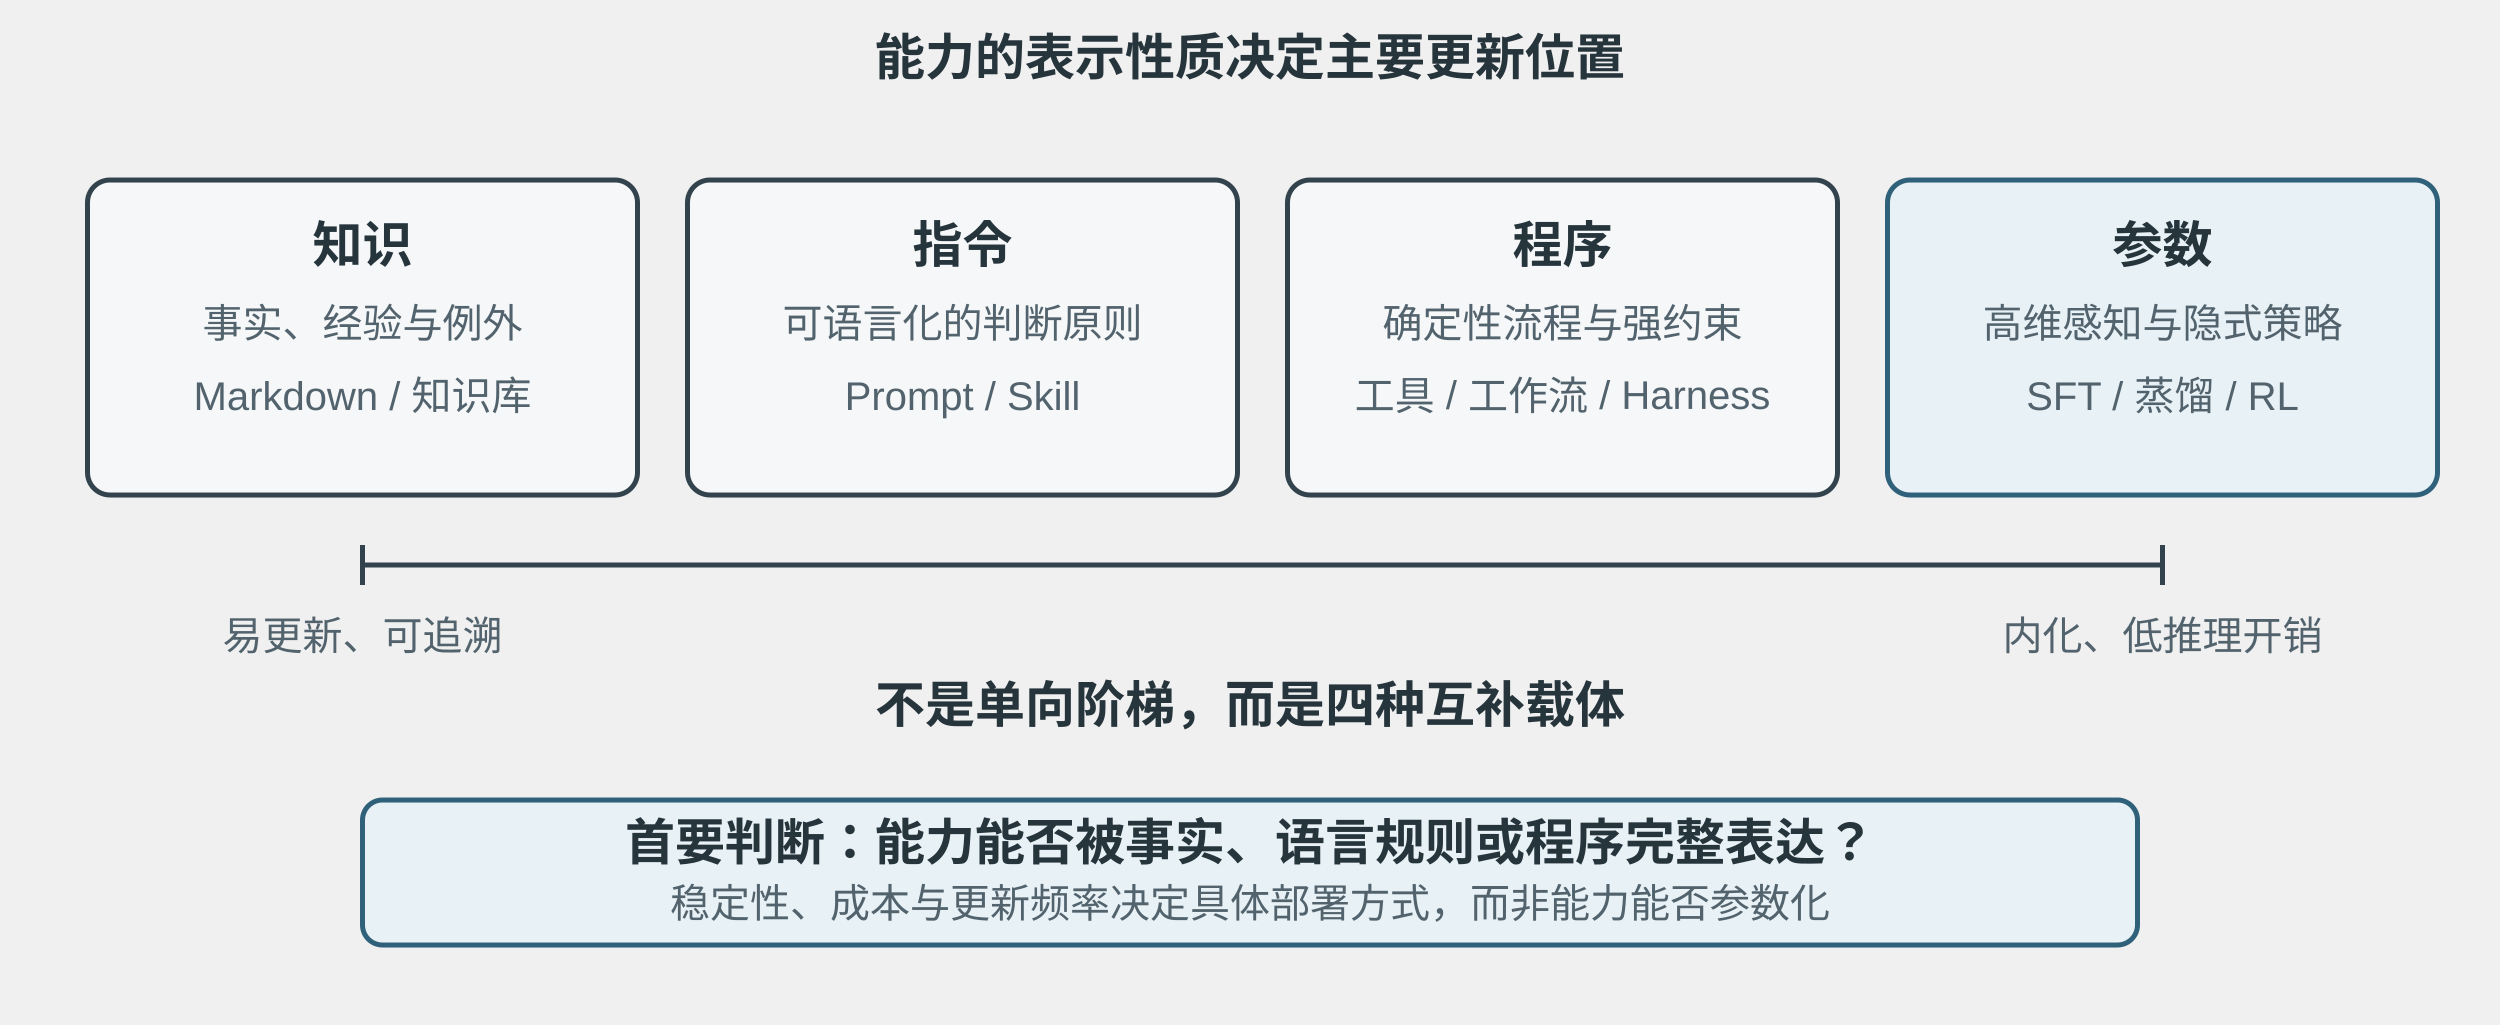
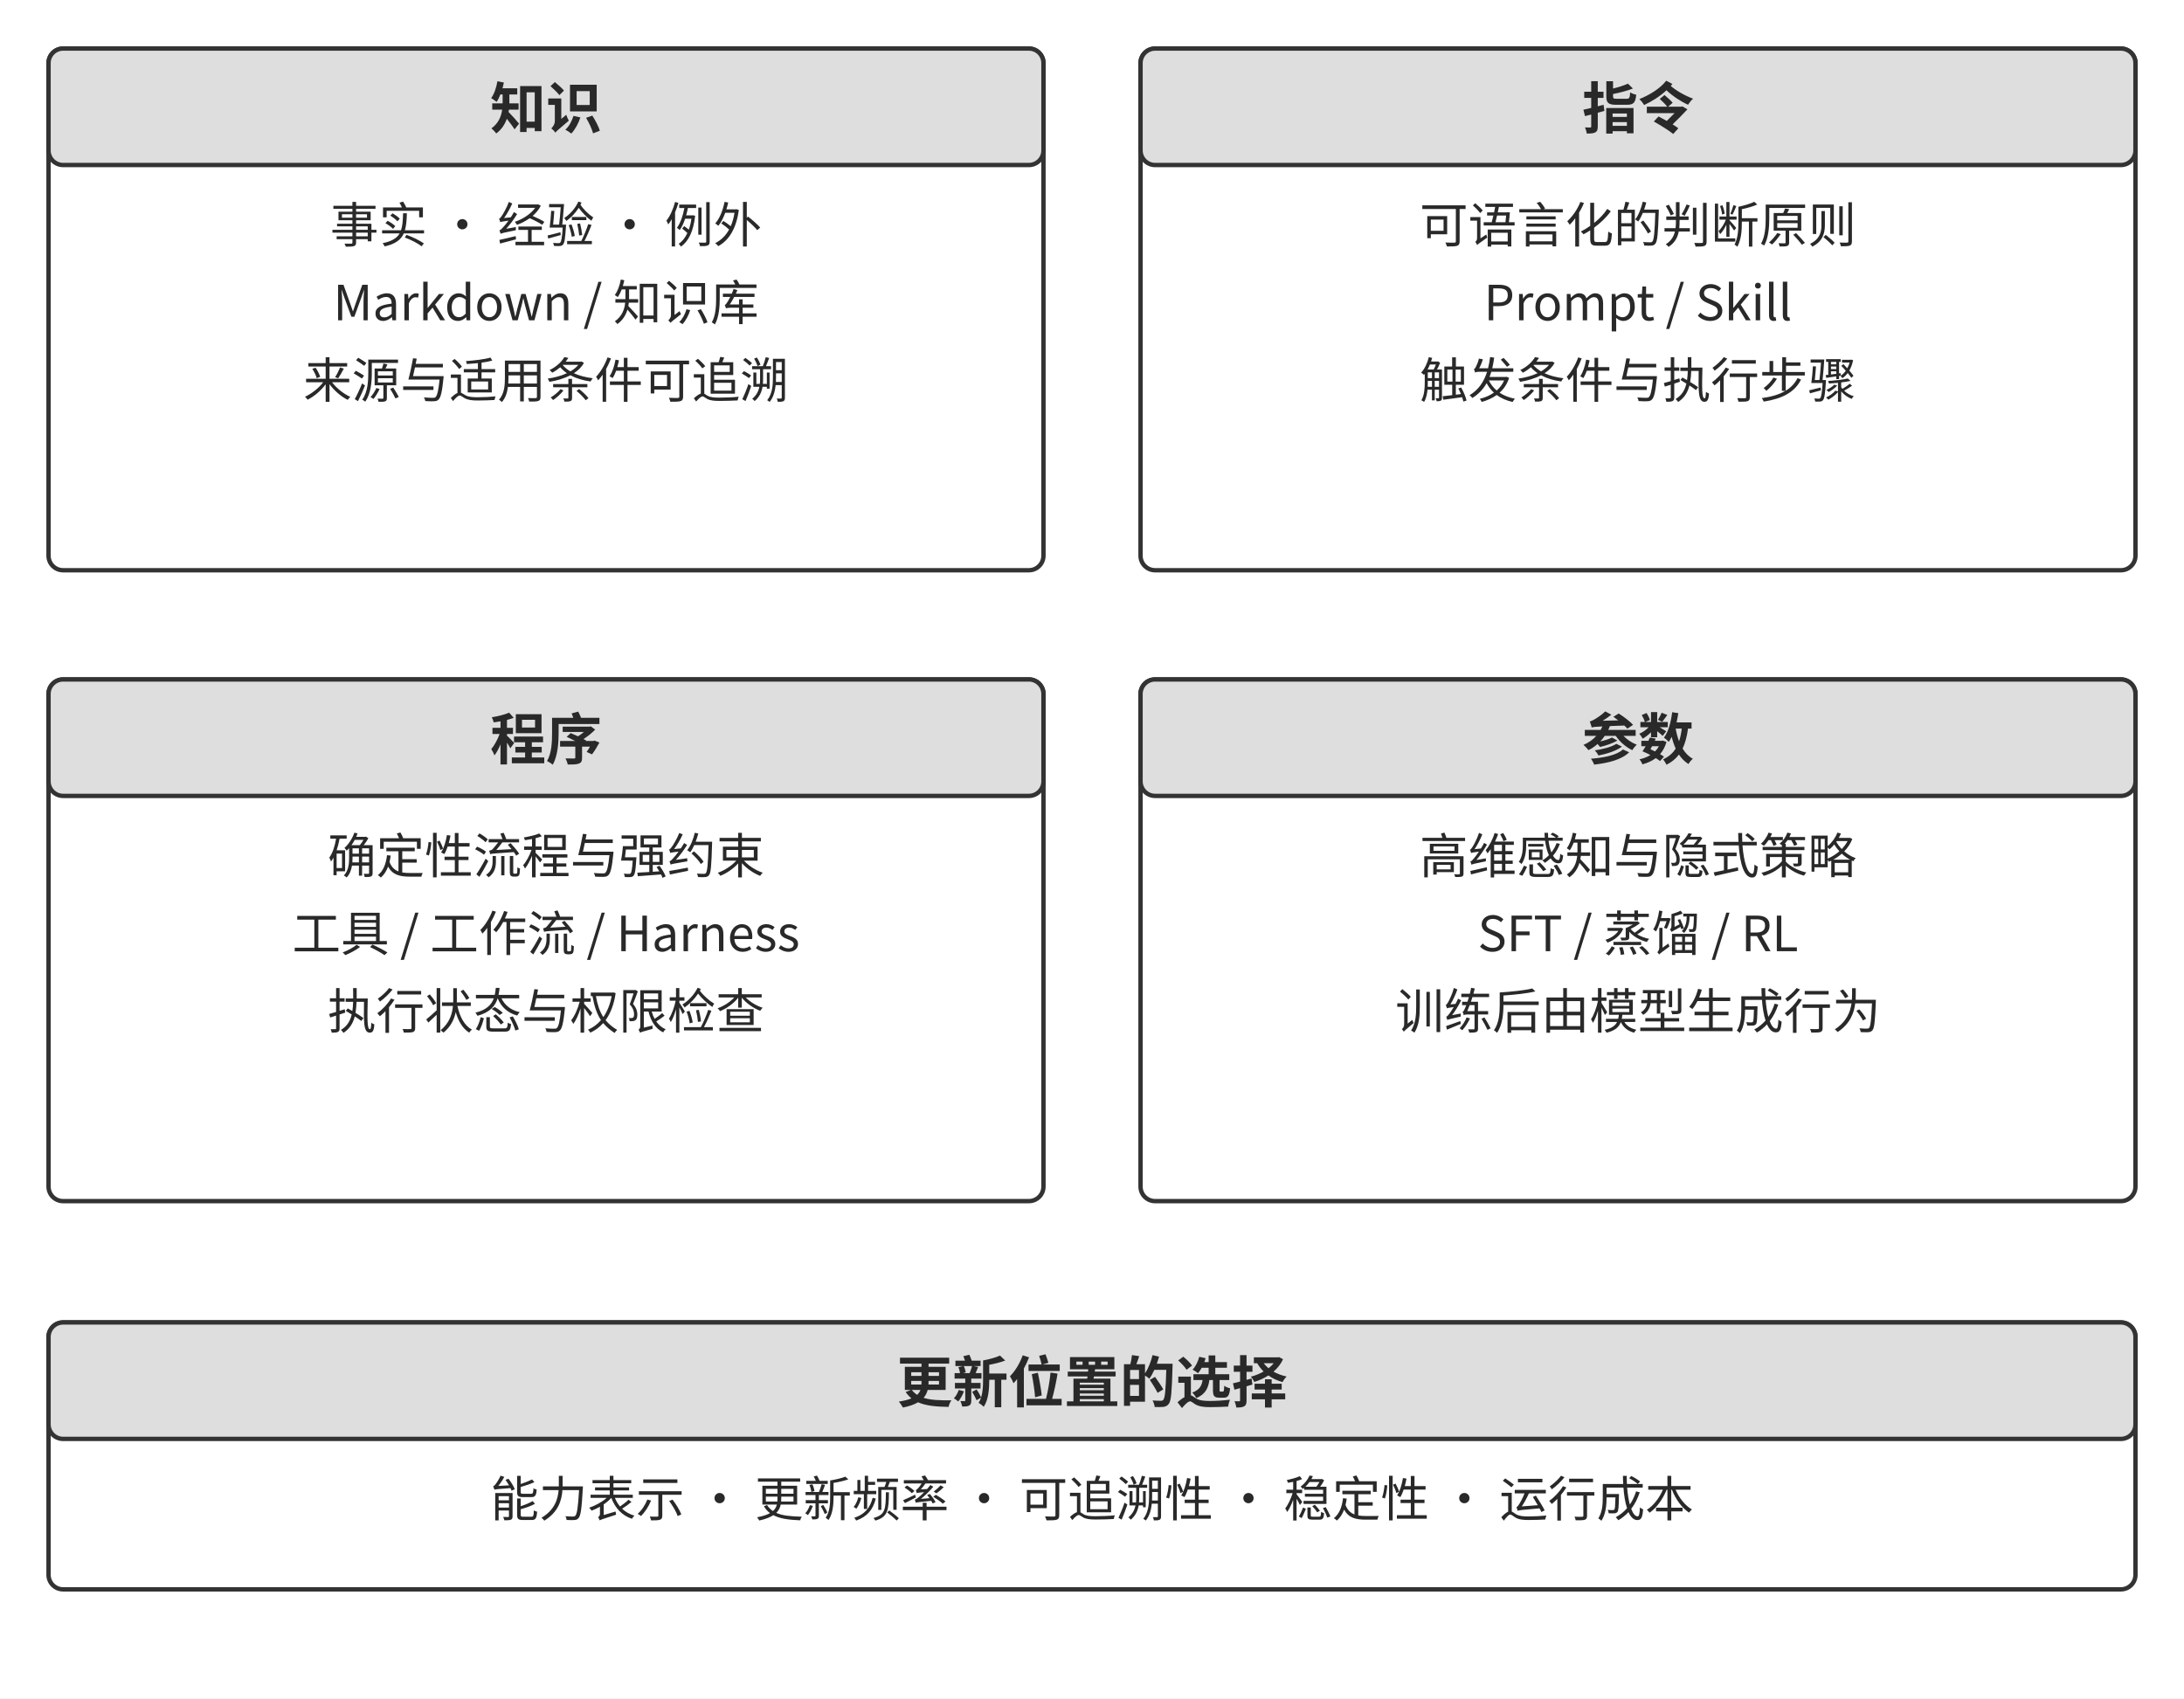
- <svg xmlns="http://www.w3.org/2000/svg" viewBox="0 0 1000 410" width="1000" height="410" style="background:#ffffff">
+ <svg xmlns="http://www.w3.org/2000/svg" width="150mm" height="116.67mm" viewBox="0 0 900 700" role="img" aria-labelledby="title desc">
  <defs>
-     <style>
-       .t{font-family:Arial,'PingFang SC','Microsoft YaHei',sans-serif;fill:#26343c}
-       .h{font-size:20px;font-weight:700}
-       .s{font-size:16px;fill:#52636d}
-       .box{fill:#f5f7f8;stroke:#33434d;stroke-width:2}
-       .accent{fill:#e8f1f5;stroke:#2f617a;stroke-width:2}
-     </style>
+     <marker id="arrow" viewBox="0 0 10 10" refX="9" refY="5" markerWidth="7" markerHeight="7" orient="auto-start-reverse">
+       <path d="M0 0 L10 5 L0 10 Z" fill="#333333" />
+     </marker>
  </defs>
-   <text x="500" y="30" text-anchor="middle" class="t h">能力的表示性质决定主要更新位置</text>
-   <rect x="35" y="72" width="220" height="126" rx="9" class="box" />
-   <text x="145" y="105" text-anchor="middle" class="t h">知识</text>
-   <text x="145" y="135" text-anchor="middle" class="t s">事实、经验与例外</text>
-   <text x="145" y="164" text-anchor="middle" class="t s">Markdown / 知识库</text>
-   <rect x="275" y="72" width="220" height="126" rx="9" class="box" />
-   <text x="385" y="105" text-anchor="middle" class="t h">指令</text>
-   <text x="385" y="135" text-anchor="middle" class="t s">可语言化的判断原则</text>
-   <text x="385" y="164" text-anchor="middle" class="t s">Prompt / Skill</text>
-   <rect x="515" y="72" width="220" height="126" rx="9" class="box" />
-   <text x="625" y="105" text-anchor="middle" class="t h">程序</text>
-   <text x="625" y="135" text-anchor="middle" class="t s">确定性流程与强约束</text>
-   <text x="625" y="164" text-anchor="middle" class="t s">工具 / 工作流 / Harness</text>
-   <rect x="755" y="72" width="220" height="126" rx="9" class="accent" />
-   <text x="865" y="105" text-anchor="middle" class="t h">参数</text>
-   <text x="865" y="135" text-anchor="middle" class="t s">高维感知与隐式策略</text>
-   <text x="865" y="164" text-anchor="middle" class="t s">SFT / 蒸馏 / RL</text>
-   <line x1="145" y1="226" x2="865" y2="226" stroke="#33434d" stroke-width="2" />
-   <path d="M145 218 V234 M865 218 V234" stroke="#33434d" stroke-width="2" />
-   <text x="145" y="260" text-anchor="middle" class="t s">易更新、可追溯</text>
-   <text x="865" y="260" text-anchor="middle" class="t s">内化、低推理开销</text>
-   <text x="500" y="289" text-anchor="middle" class="t h">不是单向阶梯，而是四种互补载体</text>
-   <rect x="145" y="320" width="710" height="58" rx="8" class="accent" />
-   <text x="500" y="344" text-anchor="middle" class="t h">首要判断：能力能否被事实、语言规则或程序完整表达？</text>
-   <text x="500" y="367" text-anchor="middle" class="t s">稳定性、成本与更新频率决定具体部署方式，而非能力能否参数化</text>
+   <rect width="900" height="700" fill="#ffffff" />
+   <rect x="20" y="20" width="410" height="215" rx="6" fill="#ffffff" stroke="#333333" stroke-width="1.8" />
+   <rect x="20" y="20" width="410" height="48" rx="6" fill="#dedede" stroke="#333333" stroke-width="1.8" />
+   <text x="225.0" y="53" text-anchor="middle" font-family="Noto Sans CJK SC,Source Han Sans CN,Microsoft YaHei,sans-serif" font-size="23" font-weight="700" fill="#292929">知识</text>
+   <text x="225.0" y="100" text-anchor="middle" font-family="Noto Sans CJK SC,Source Han Sans CN,Microsoft YaHei,sans-serif" font-size="20" font-weight="400" fill="#292929">事实 · 经验 · 例外</text>
+   <text x="225.0" y="132" text-anchor="middle" font-family="Noto Sans CJK SC,Source Han Sans CN,Microsoft YaHei,sans-serif" font-size="20" font-weight="400" fill="#292929">Markdown / 知识库</text>
+   <text x="225.0" y="164" text-anchor="middle" font-family="Noto Sans CJK SC,Source Han Sans CN,Microsoft YaHei,sans-serif" font-size="20" font-weight="400" fill="#292929">来源与适用条件可追溯</text>
+   <rect x="470" y="20" width="410" height="215" rx="6" fill="#ffffff" stroke="#333333" stroke-width="1.8" />
+   <rect x="470" y="20" width="410" height="48" rx="6" fill="#dedede" stroke="#333333" stroke-width="1.8" />
+   <text x="675.0" y="53" text-anchor="middle" font-family="Noto Sans CJK SC,Source Han Sans CN,Microsoft YaHei,sans-serif" font-size="23" font-weight="700" fill="#292929">指令</text>
+   <text x="675.0" y="100" text-anchor="middle" font-family="Noto Sans CJK SC,Source Han Sans CN,Microsoft YaHei,sans-serif" font-size="20" font-weight="400" fill="#292929">可语言化的判断原则</text>
+   <text x="675.0" y="132" text-anchor="middle" font-family="Noto Sans CJK SC,Source Han Sans CN,Microsoft YaHei,sans-serif" font-size="20" font-weight="400" fill="#292929">Prompt / Skill</text>
+   <text x="675.0" y="164" text-anchor="middle" font-family="Noto Sans CJK SC,Source Han Sans CN,Microsoft YaHei,sans-serif" font-size="20" font-weight="400" fill="#292929">触发条件与执行步骤</text>
+   <rect x="20" y="280" width="410" height="215" rx="6" fill="#ffffff" stroke="#333333" stroke-width="1.8" />
+   <rect x="20" y="280" width="410" height="48" rx="6" fill="#dedede" stroke="#333333" stroke-width="1.8" />
+   <text x="225.0" y="313" text-anchor="middle" font-family="Noto Sans CJK SC,Source Han Sans CN,Microsoft YaHei,sans-serif" font-size="23" font-weight="700" fill="#292929">程序</text>
+   <text x="225.0" y="360" text-anchor="middle" font-family="Noto Sans CJK SC,Source Han Sans CN,Microsoft YaHei,sans-serif" font-size="20" font-weight="400" fill="#292929">确定性流程与强约束</text>
+   <text x="225.0" y="392" text-anchor="middle" font-family="Noto Sans CJK SC,Source Han Sans CN,Microsoft YaHei,sans-serif" font-size="20" font-weight="400" fill="#292929">工具 / 工作流 / Harness</text>
+   <text x="225.0" y="424" text-anchor="middle" font-family="Noto Sans CJK SC,Source Han Sans CN,Microsoft YaHei,sans-serif" font-size="20" font-weight="400" fill="#292929">执行状态与权限检查</text>
+   <rect x="470" y="280" width="410" height="215" rx="6" fill="#ffffff" stroke="#333333" stroke-width="1.8" />
+   <rect x="470" y="280" width="410" height="48" rx="6" fill="#dedede" stroke="#333333" stroke-width="1.8" />
+   <text x="675.0" y="313" text-anchor="middle" font-family="Noto Sans CJK SC,Source Han Sans CN,Microsoft YaHei,sans-serif" font-size="23" font-weight="700" fill="#292929">参数</text>
+   <text x="675.0" y="360" text-anchor="middle" font-family="Noto Sans CJK SC,Source Han Sans CN,Microsoft YaHei,sans-serif" font-size="20" font-weight="400" fill="#292929">高维感知与隐式策略</text>
+   <text x="675.0" y="392" text-anchor="middle" font-family="Noto Sans CJK SC,Source Han Sans CN,Microsoft YaHei,sans-serif" font-size="20" font-weight="400" fill="#292929">SFT / 蒸馏 / RL</text>
+   <text x="675.0" y="424" text-anchor="middle" font-family="Noto Sans CJK SC,Source Han Sans CN,Microsoft YaHei,sans-serif" font-size="20" font-weight="400" fill="#292929">训练后由模型生成行为</text>
+   <rect x="20" y="545" width="860" height="110" rx="6" fill="#ffffff" stroke="#333333" stroke-width="1.8" />
+   <rect x="20" y="545" width="860" height="48" rx="6" fill="#dedede" stroke="#333333" stroke-width="1.8" />
+   <text x="450.0" y="578" text-anchor="middle" font-family="Noto Sans CJK SC,Source Han Sans CN,Microsoft YaHei,sans-serif" font-size="23" font-weight="700" fill="#292929">更新位置的选择</text>
+   <text x="450.0" y="625" text-anchor="middle" font-family="Noto Sans CJK SC,Source Han Sans CN,Microsoft YaHei,sans-serif" font-size="20" font-weight="400" fill="#292929">能力表示 · 更新频率 · 可追溯性 · 稳定性 · 运行成本</text>
</svg>
